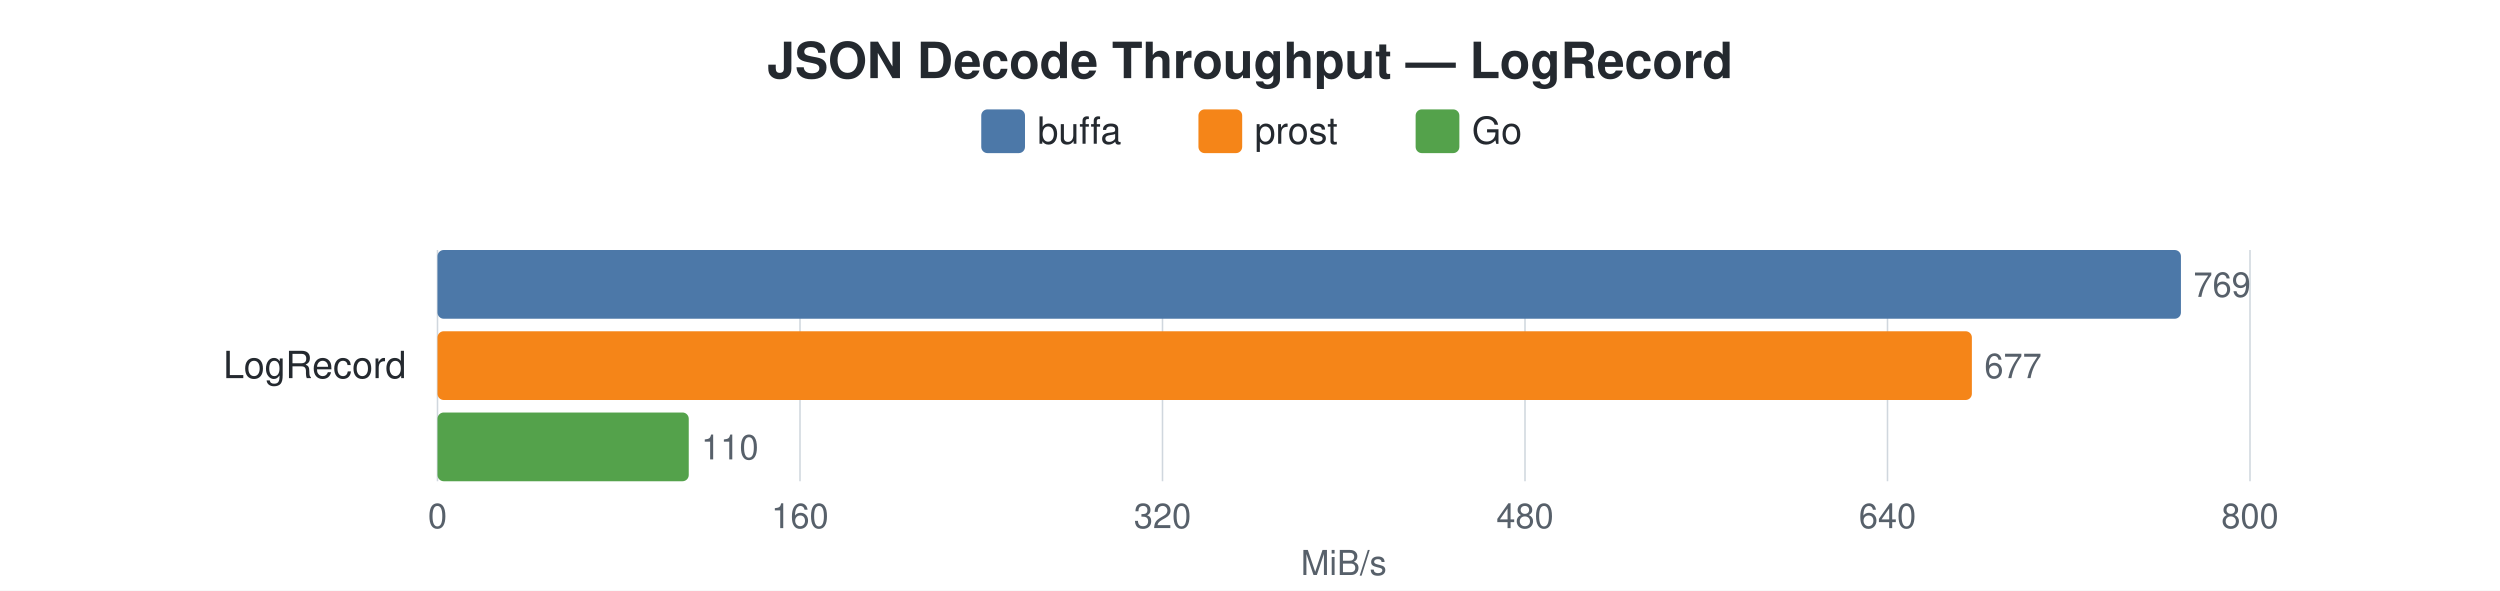
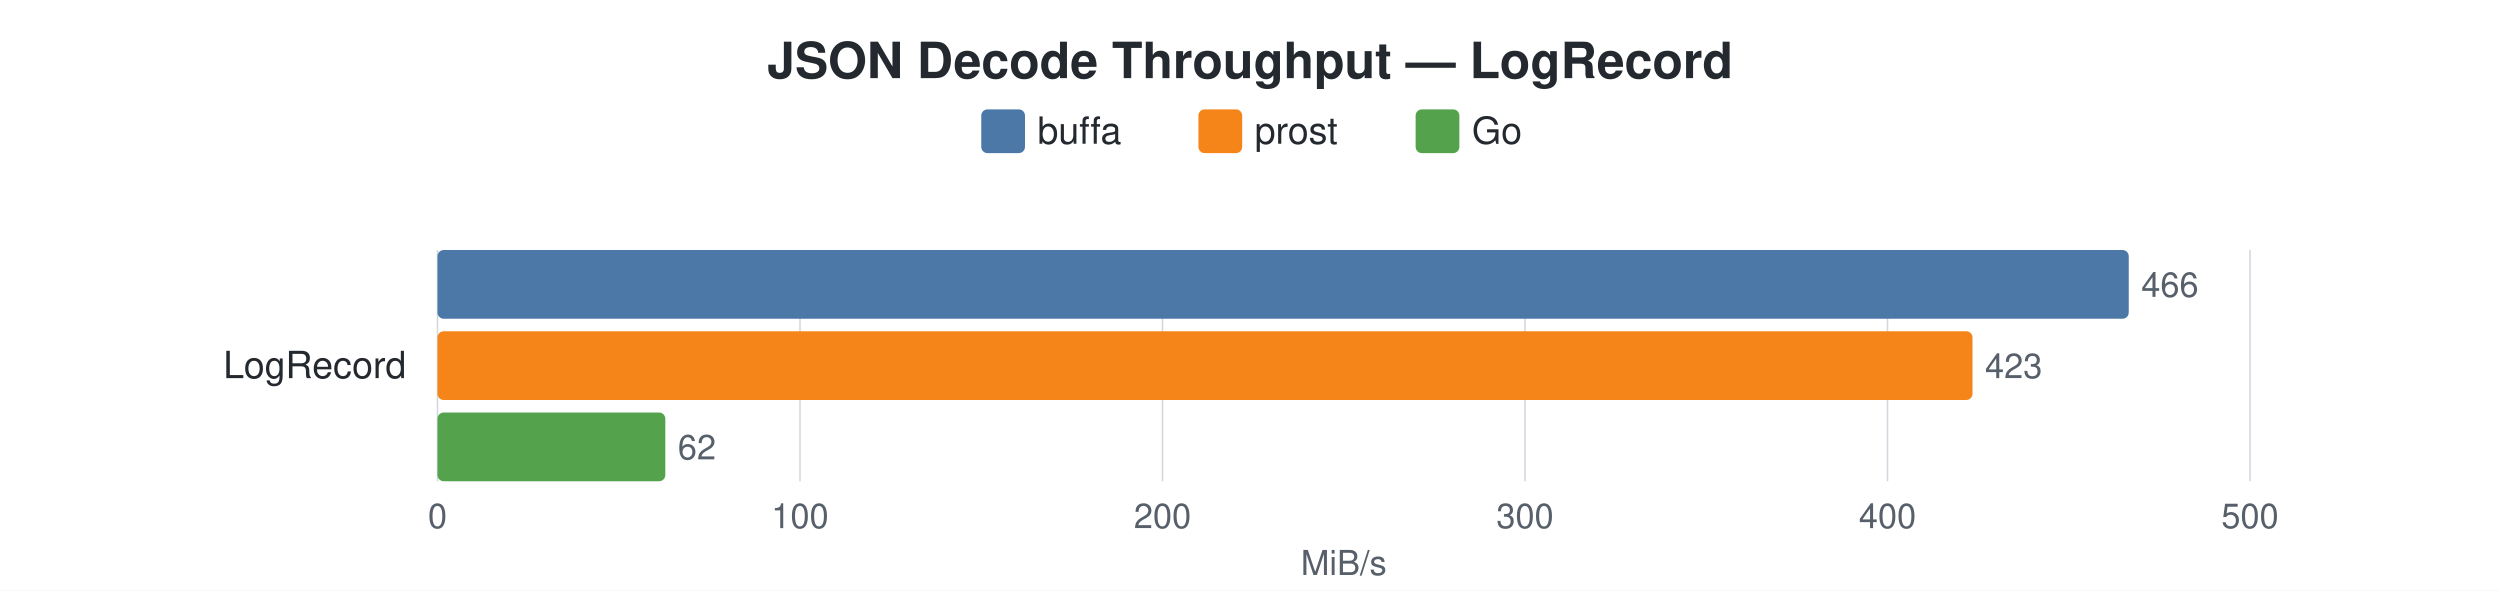
<svg xmlns="http://www.w3.org/2000/svg" width="800" height="189" viewBox="0 0 800 189">
  <style>
    text { font-family: -apple-system, BlinkMacSystemFont, "Segoe UI", Helvetica, Arial, sans-serif; }
    .title { font-size: 16px; font-weight: 600; fill: #24292f; }
    .label { font-size: 12px; fill: #24292f; }
    .value { font-size: 11px; fill: #57606a; }
    .axis-label { font-size: 11px; fill: #57606a; }
    .legend-text { font-size: 12px; fill: #24292f; }
    .grid { stroke: #d0d7de; stroke-width: 0.5; }
  </style>
  <rect width="100%" height="100%" fill="white" />
  <text x="400.0" y="25" text-anchor="middle" class="title">JSON Decode Throughput — LogRecord</text>
  <rect x="314" y="35" width="14" height="14" rx="2" fill="#4C78A8" />
  <text x="332" y="46" class="legend-text">buffa</text>
  <rect x="383.5" y="35" width="14" height="14" rx="2" fill="#F58518" />
  <text x="401.5" y="46" class="legend-text">prost</text>
  <rect x="453" y="35" width="14" height="14" rx="2" fill="#54A24B" />
  <text x="471" y="46" class="legend-text">Go</text>
  <line x1="140.0" y1="80" x2="140.0" y2="154" class="grid" />
  <text x="140.0" y="169" text-anchor="middle" class="axis-label">0</text>
  <line x1="256.0" y1="80" x2="256.0" y2="154" class="grid" />
-   <text x="256.0" y="169" text-anchor="middle" class="axis-label">160</text>
+   <text x="256.0" y="169" text-anchor="middle" class="axis-label">100</text>
  <line x1="372.0" y1="80" x2="372.0" y2="154" class="grid" />
-   <text x="372.0" y="169" text-anchor="middle" class="axis-label">320</text>
+   <text x="372.0" y="169" text-anchor="middle" class="axis-label">200</text>
  <line x1="488.0" y1="80" x2="488.0" y2="154" class="grid" />
-   <text x="488.0" y="169" text-anchor="middle" class="axis-label">480</text>
+   <text x="488.0" y="169" text-anchor="middle" class="axis-label">300</text>
  <line x1="604.0" y1="80" x2="604.0" y2="154" class="grid" />
-   <text x="604.0" y="169" text-anchor="middle" class="axis-label">640</text>
+   <text x="604.0" y="169" text-anchor="middle" class="axis-label">400</text>
  <line x1="720.0" y1="80" x2="720.0" y2="154" class="grid" />
-   <text x="720.0" y="169" text-anchor="middle" class="axis-label">800</text>
+   <text x="720.0" y="169" text-anchor="middle" class="axis-label">500</text>
  <text x="430.0" y="184" text-anchor="middle" class="axis-label">MiB/s</text>
  <text x="130" y="121.0" text-anchor="end" class="label">LogRecord</text>
-   <rect x="140" y="80.0" width="557.9" height="22" rx="2" fill="#4C78A8" />
-   <text x="701.9" y="95.0" class="value">769</text>
-   <rect x="140" y="106.0" width="491.0" height="22" rx="2" fill="#F58518" />
-   <text x="635.0" y="121.0" class="value">677</text>
-   <rect x="140" y="132.0" width="80.4" height="22" rx="2" fill="#54A24B" />
-   <text x="224.4" y="147.0" class="value">110</text>
+   <rect x="140" y="80.0" width="541.2" height="22" rx="2" fill="#4C78A8" />
+   <text x="685.2" y="95.0" class="value">466</text>
+   <rect x="140" y="106.0" width="491.2" height="22" rx="2" fill="#F58518" />
+   <text x="635.2" y="121.0" class="value">423</text>
+   <rect x="140" y="132.0" width="72.9" height="22" rx="2" fill="#54A24B" />
+   <text x="216.9" y="147.0" class="value">62</text>
</svg>
